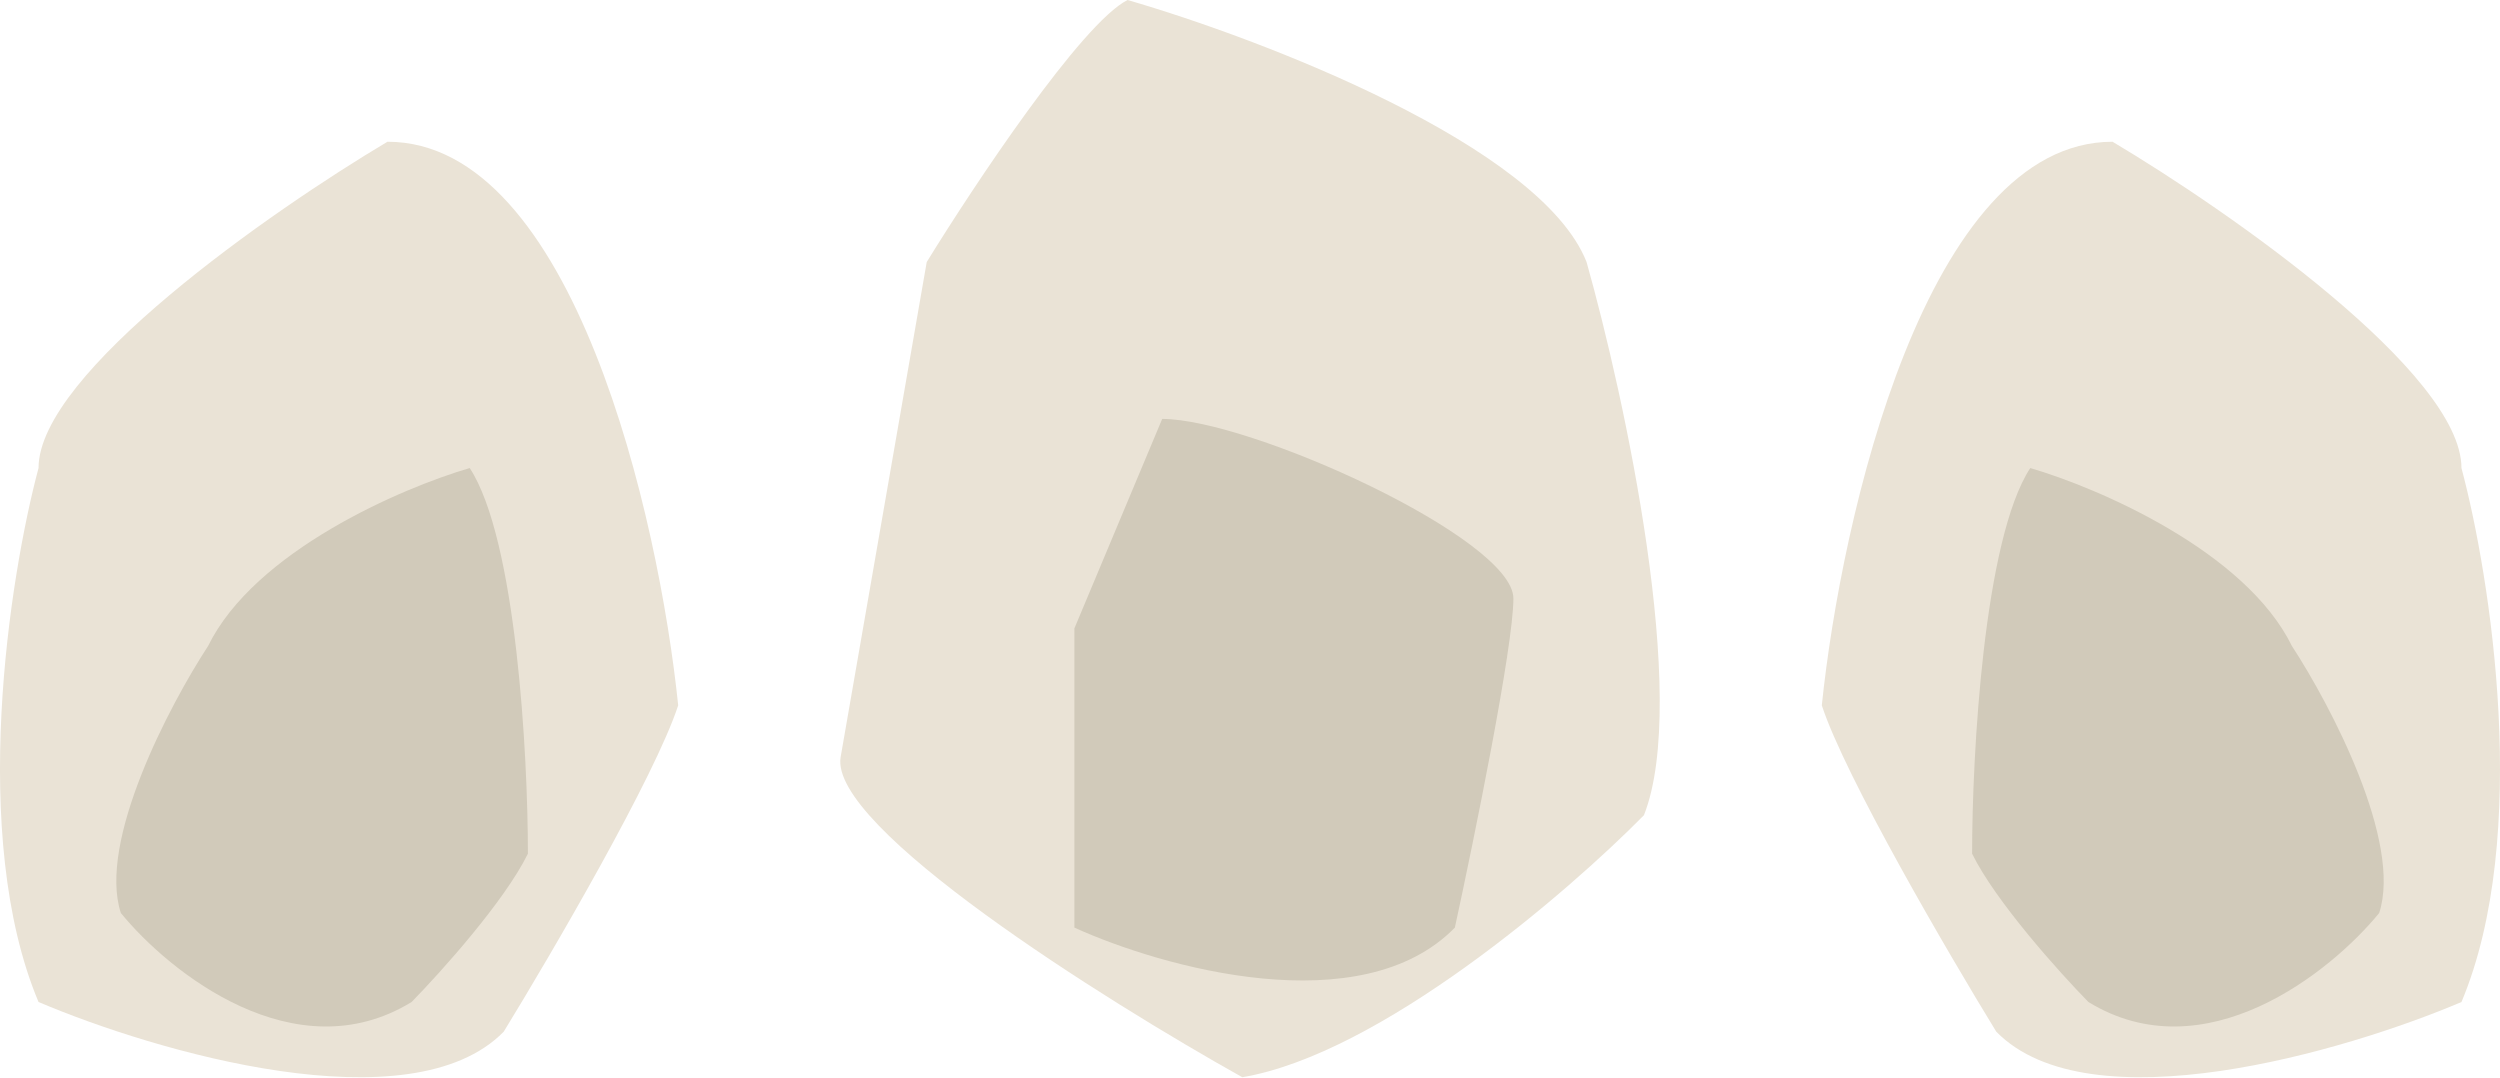
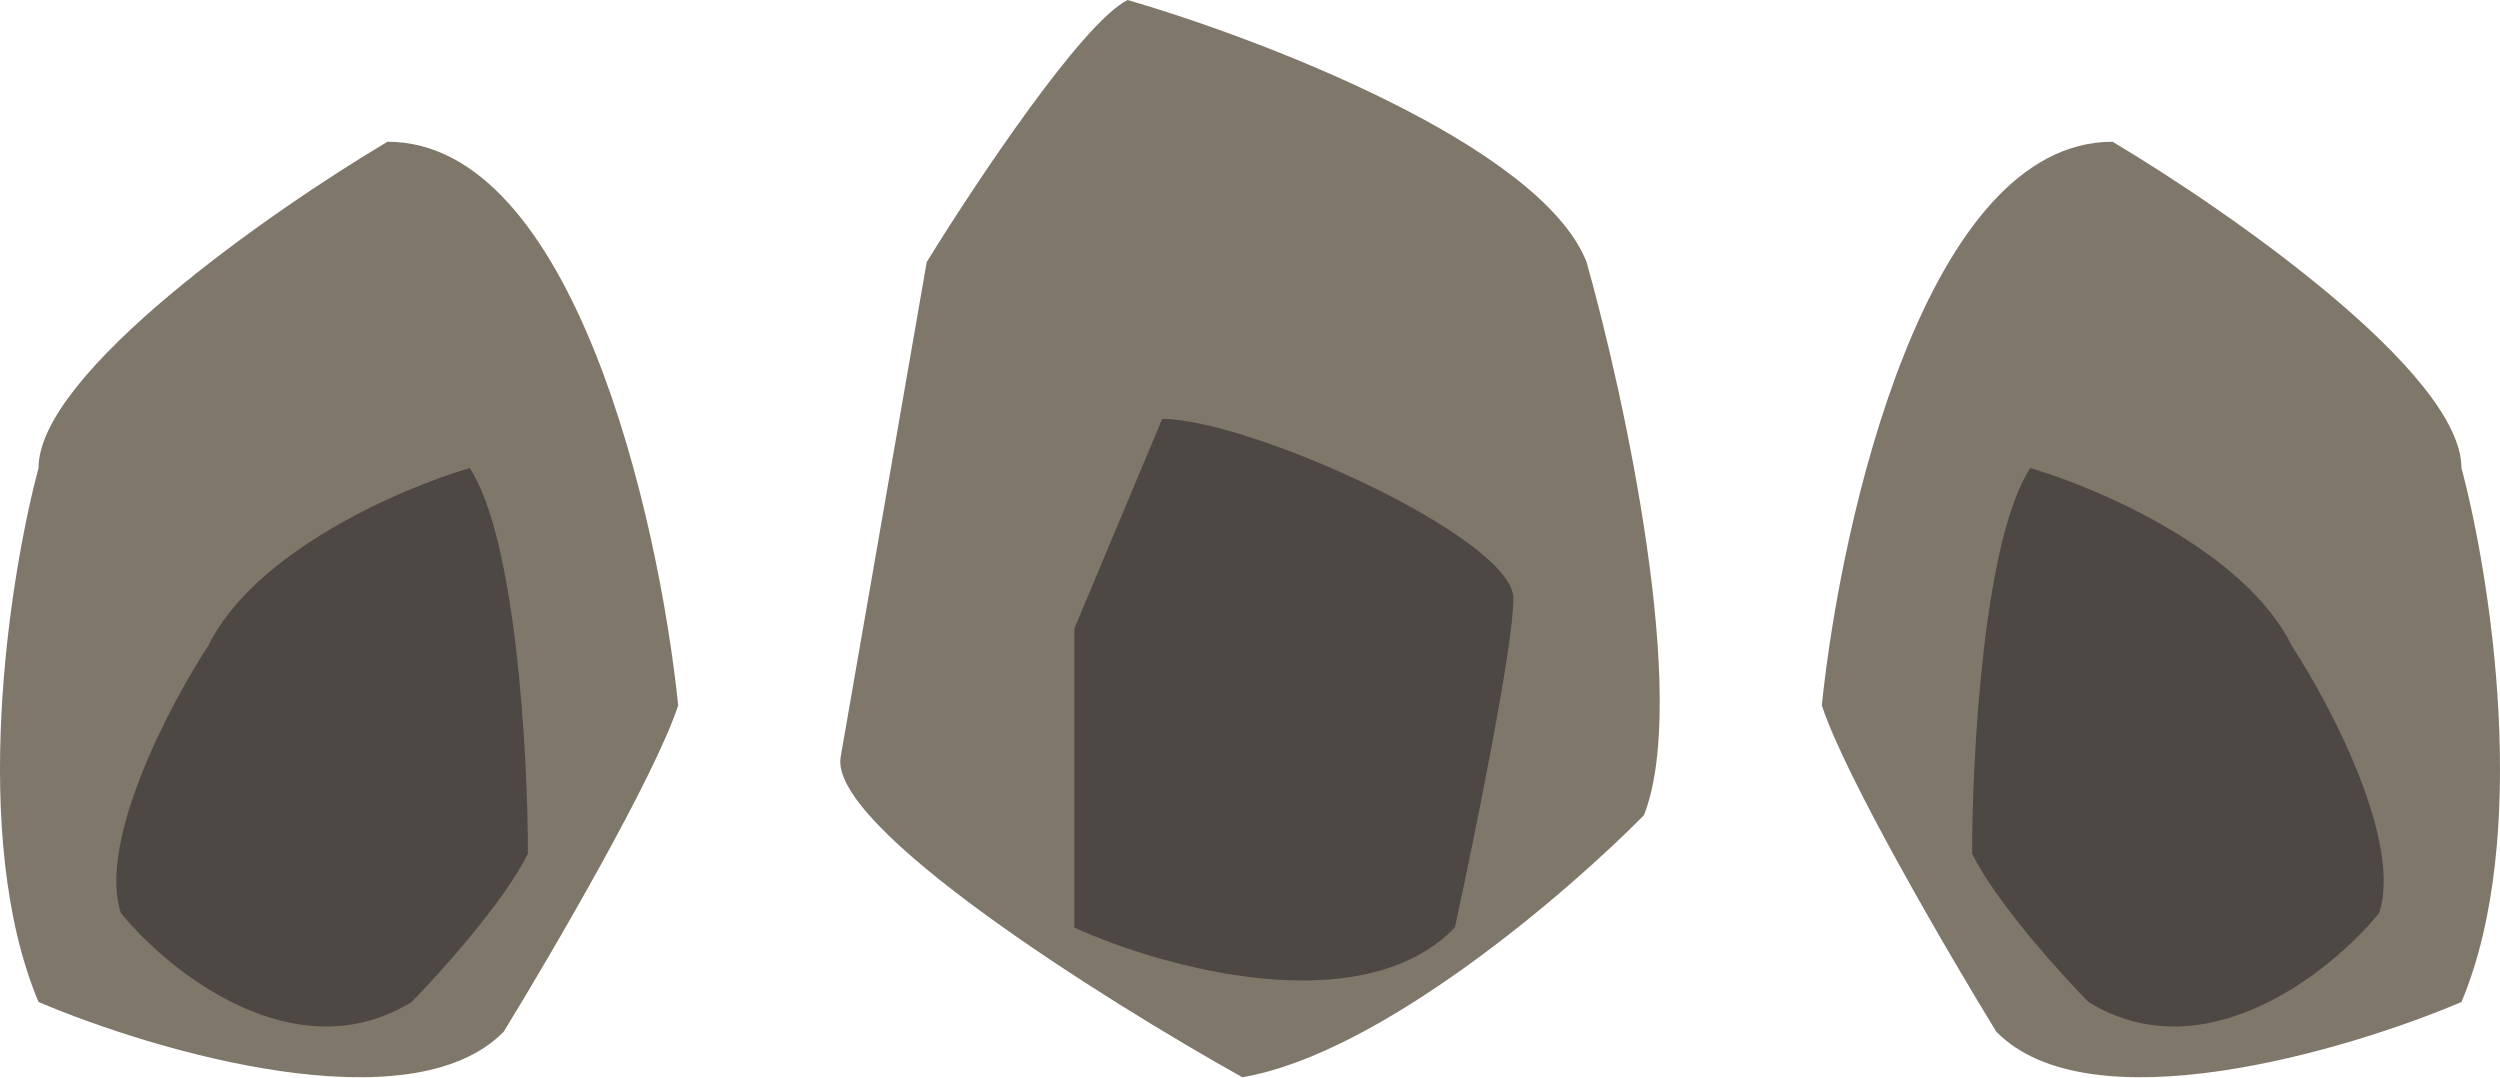
<svg xmlns="http://www.w3.org/2000/svg" width="123" height="53" viewBox="0 0 123 53" fill="none">
-   <path d="M1.896 23.028C1.896 18.358 13.34 10.379 19.062 6.974C28.217 6.974 32.413 25.46 33.367 34.704C32.222 38.207 27.168 46.866 24.784 50.758C20.206 55.429 7.618 51.731 1.896 49.299C-1.538 41.126 0.465 28.379 1.896 23.028Z" fill="#EAE3D6" />
-   <path d="M10.237 31.785C12.526 27.115 19.774 24.001 23.111 23.028C25.4 26.531 25.973 37.137 25.973 42.002C24.828 44.337 21.681 47.84 20.25 49.299C14.528 52.802 8.33 47.84 5.946 44.921C4.801 41.418 8.33 34.704 10.237 31.785Z" fill="#D1CABA" />
-   <path d="M121.104 23.028C121.104 18.358 109.66 10.379 103.938 6.974C94.783 6.974 90.587 25.46 89.633 34.704C90.778 38.207 95.832 46.866 98.216 50.758C102.794 55.429 115.382 51.731 121.104 49.299C124.538 41.126 122.535 28.379 121.104 23.028Z" fill="#EAE3D6" />
-   <path d="M112.763 31.785C110.474 27.115 103.226 24.001 99.889 23.028C97.6 26.531 97.028 37.137 97.028 42.002C98.172 44.337 101.319 47.84 102.75 49.299C108.472 52.802 114.67 47.84 117.055 44.921C118.199 41.418 114.67 34.704 112.763 31.785Z" fill="#D1CABA" />
-   <path d="M45.595 12.892L41.36 37.243C40.762 40.681 54.285 49.18 61.121 53C67.896 51.854 77.118 43.928 80.882 40.108C83.141 34.378 79.941 19.577 78.059 12.892C75.801 7.162 62.062 1.91 55.475 0C53.217 1.146 47.947 9.072 45.595 12.892Z" fill="#EAE3D6" />
-   <path d="M52.86 30.917L57.18 20.611C61.5 20.611 74.459 26.5 74.459 29.445C74.459 31.8 72.539 41.222 71.579 45.639C66.972 50.35 57.18 47.602 52.86 45.639V30.917Z" fill="#D1CABA" />
+   <path d="M1.896 23.028C1.896 18.358 13.34 10.379 19.062 6.974C28.217 6.974 32.413 25.46 33.367 34.704C32.222 38.207 27.168 46.866 24.784 50.758C20.206 55.429 7.618 51.731 1.896 49.299C-1.538 41.126 0.465 28.379 1.896 23.028Z" fill="#80776B" />
+   <path d="M10.237 31.785C12.526 27.115 19.774 24.001 23.111 23.028C25.4 26.531 25.973 37.137 25.973 42.002C24.828 44.337 21.681 47.84 20.25 49.299C14.528 52.802 8.33 47.84 5.946 44.921C4.801 41.418 8.33 34.704 10.237 31.785Z" fill="#4D4843" />
+   <path d="M121.104 23.028C121.104 18.358 109.66 10.379 103.938 6.974C94.783 6.974 90.587 25.46 89.633 34.704C90.778 38.207 95.832 46.866 98.216 50.758C102.794 55.429 115.382 51.731 121.104 49.299C124.538 41.126 122.535 28.379 121.104 23.028Z" fill="#80776B" />
+   <path d="M112.763 31.785C110.474 27.115 103.226 24.001 99.889 23.028C97.6 26.531 97.028 37.137 97.028 42.002C98.172 44.337 101.319 47.84 102.75 49.299C108.472 52.802 114.67 47.84 117.055 44.921C118.199 41.418 114.67 34.704 112.763 31.785Z" fill="#4D4843" />
+   <path d="M45.595 12.892L41.36 37.243C40.762 40.681 54.285 49.18 61.121 53C67.896 51.854 77.118 43.928 80.882 40.108C83.141 34.378 79.941 19.577 78.059 12.892C75.801 7.162 62.062 1.91 55.475 0C53.217 1.146 47.947 9.072 45.595 12.892Z" fill="#80776B" />
+   <path d="M52.86 30.917L57.18 20.611C61.5 20.611 74.459 26.5 74.459 29.445C74.459 31.8 72.539 41.222 71.579 45.639C66.972 50.35 57.18 47.602 52.86 45.639V30.917Z" fill="#4D4843" />
</svg>
